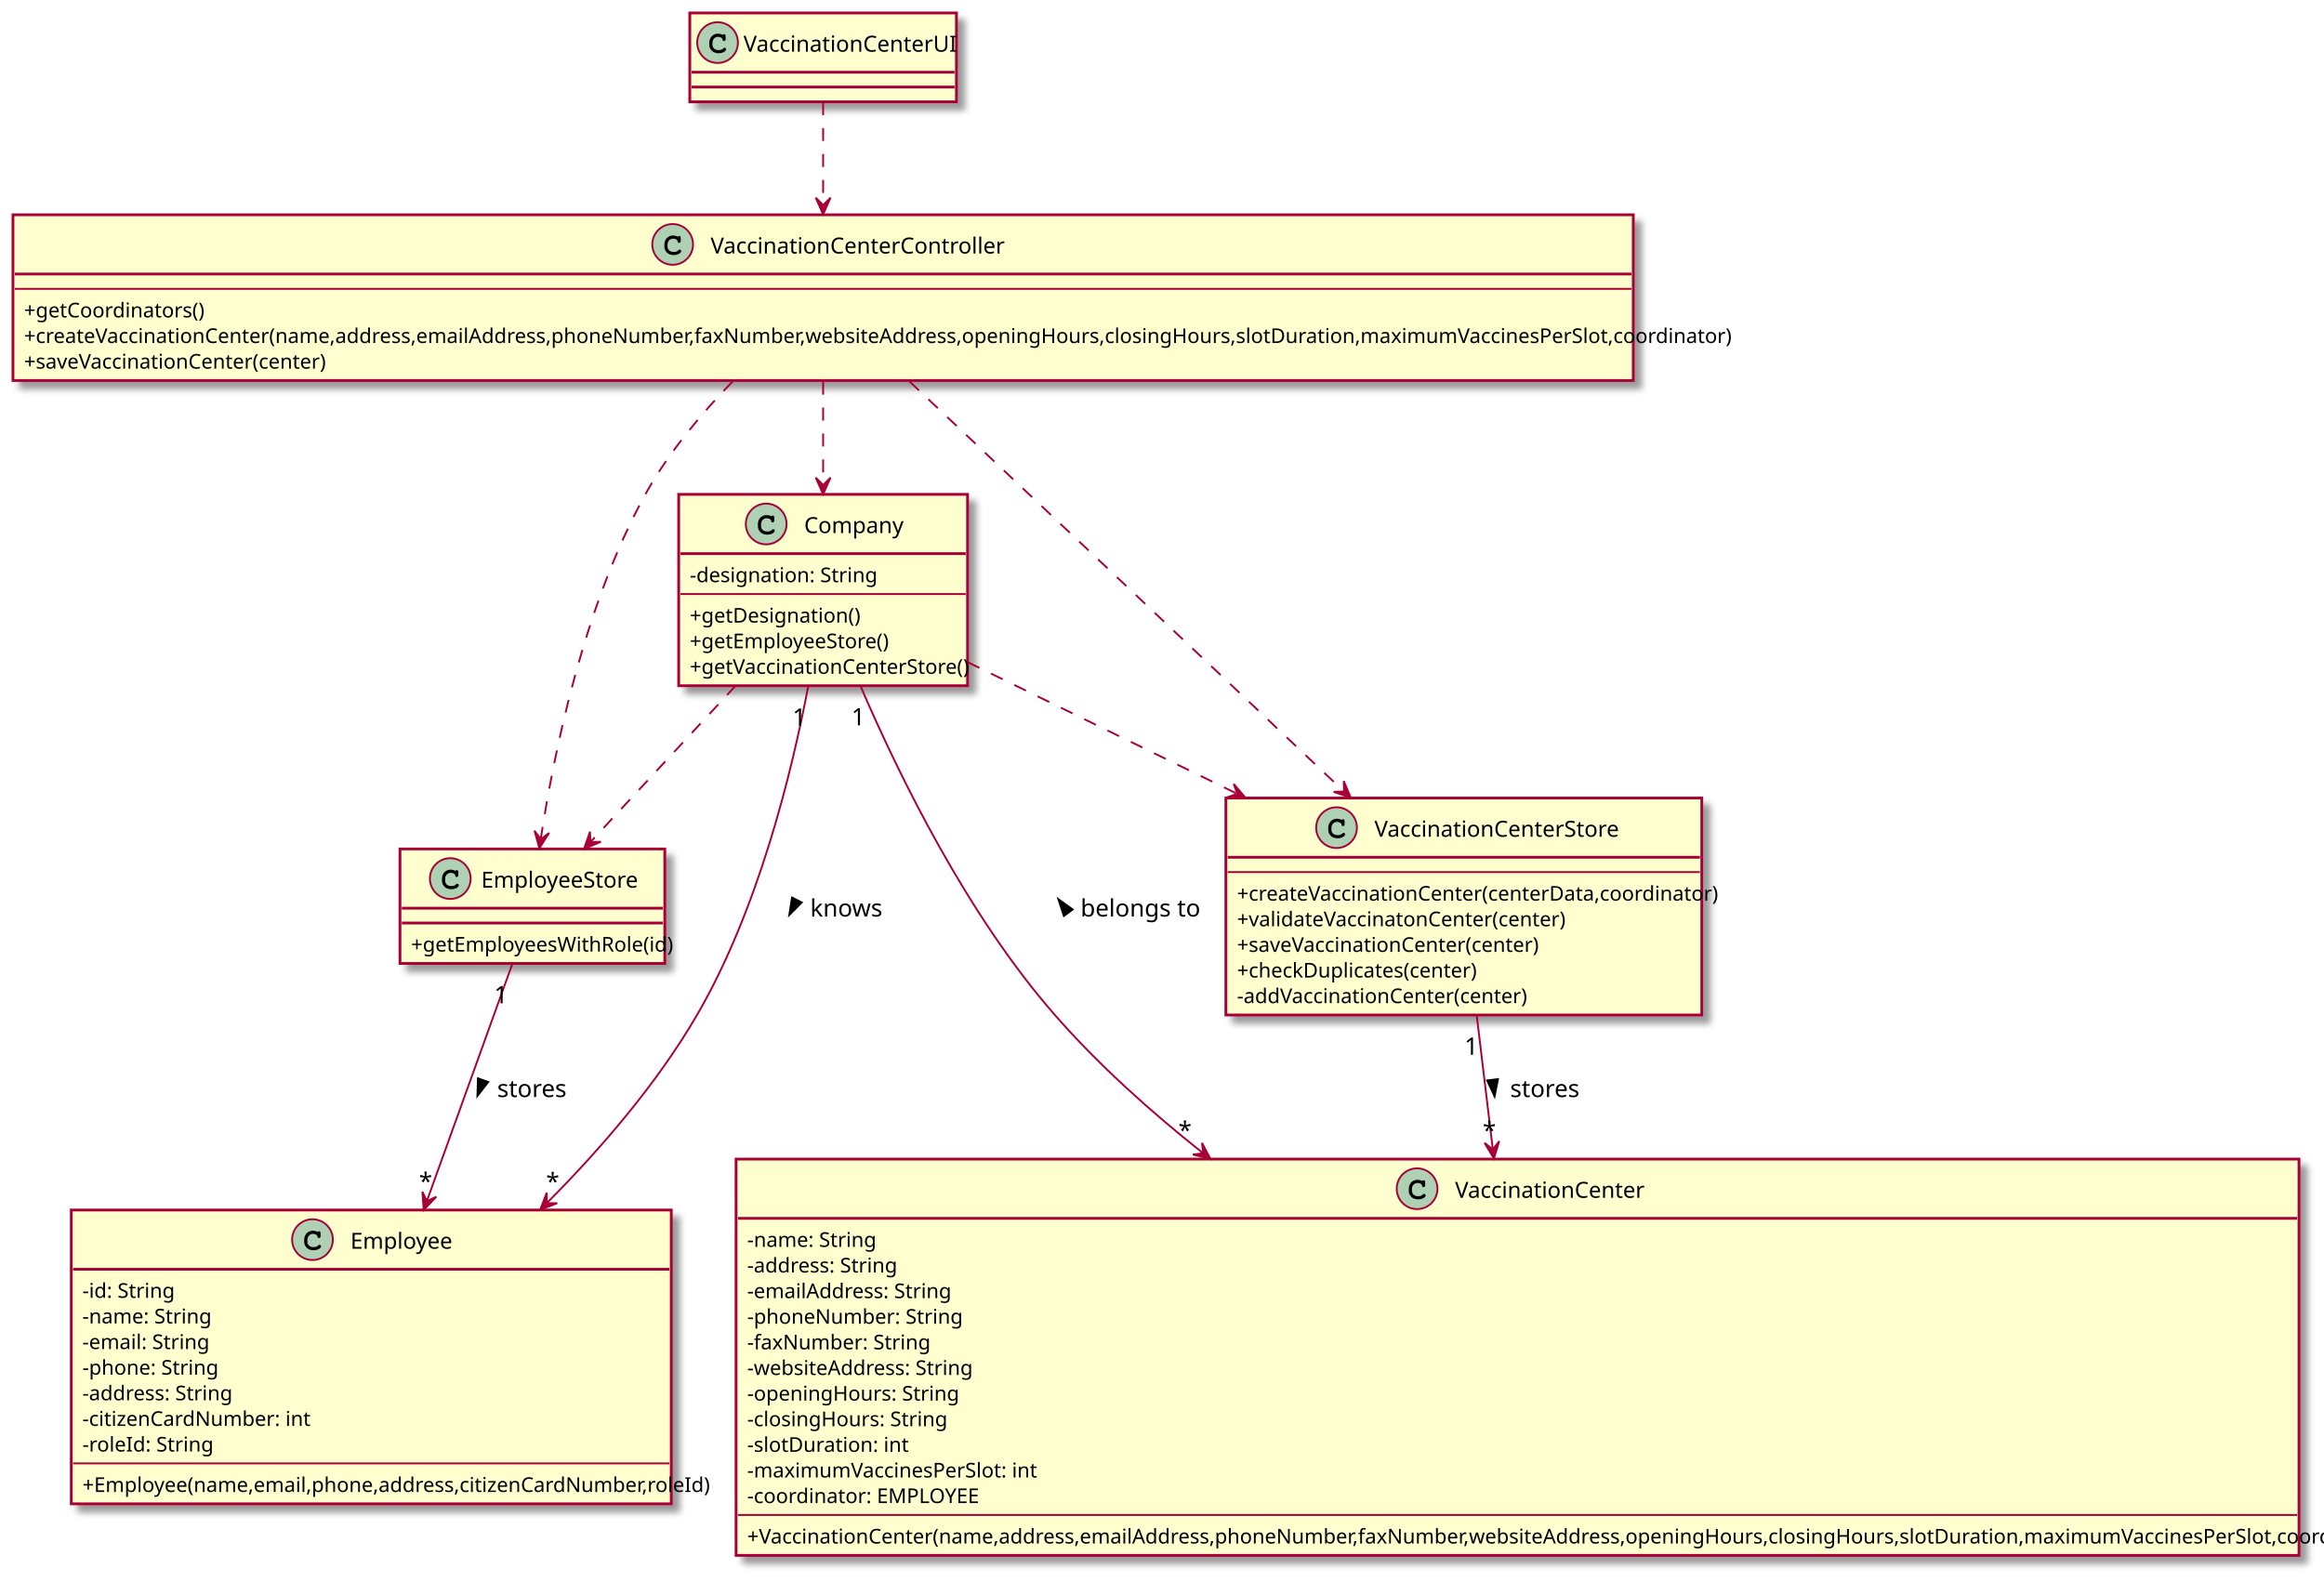
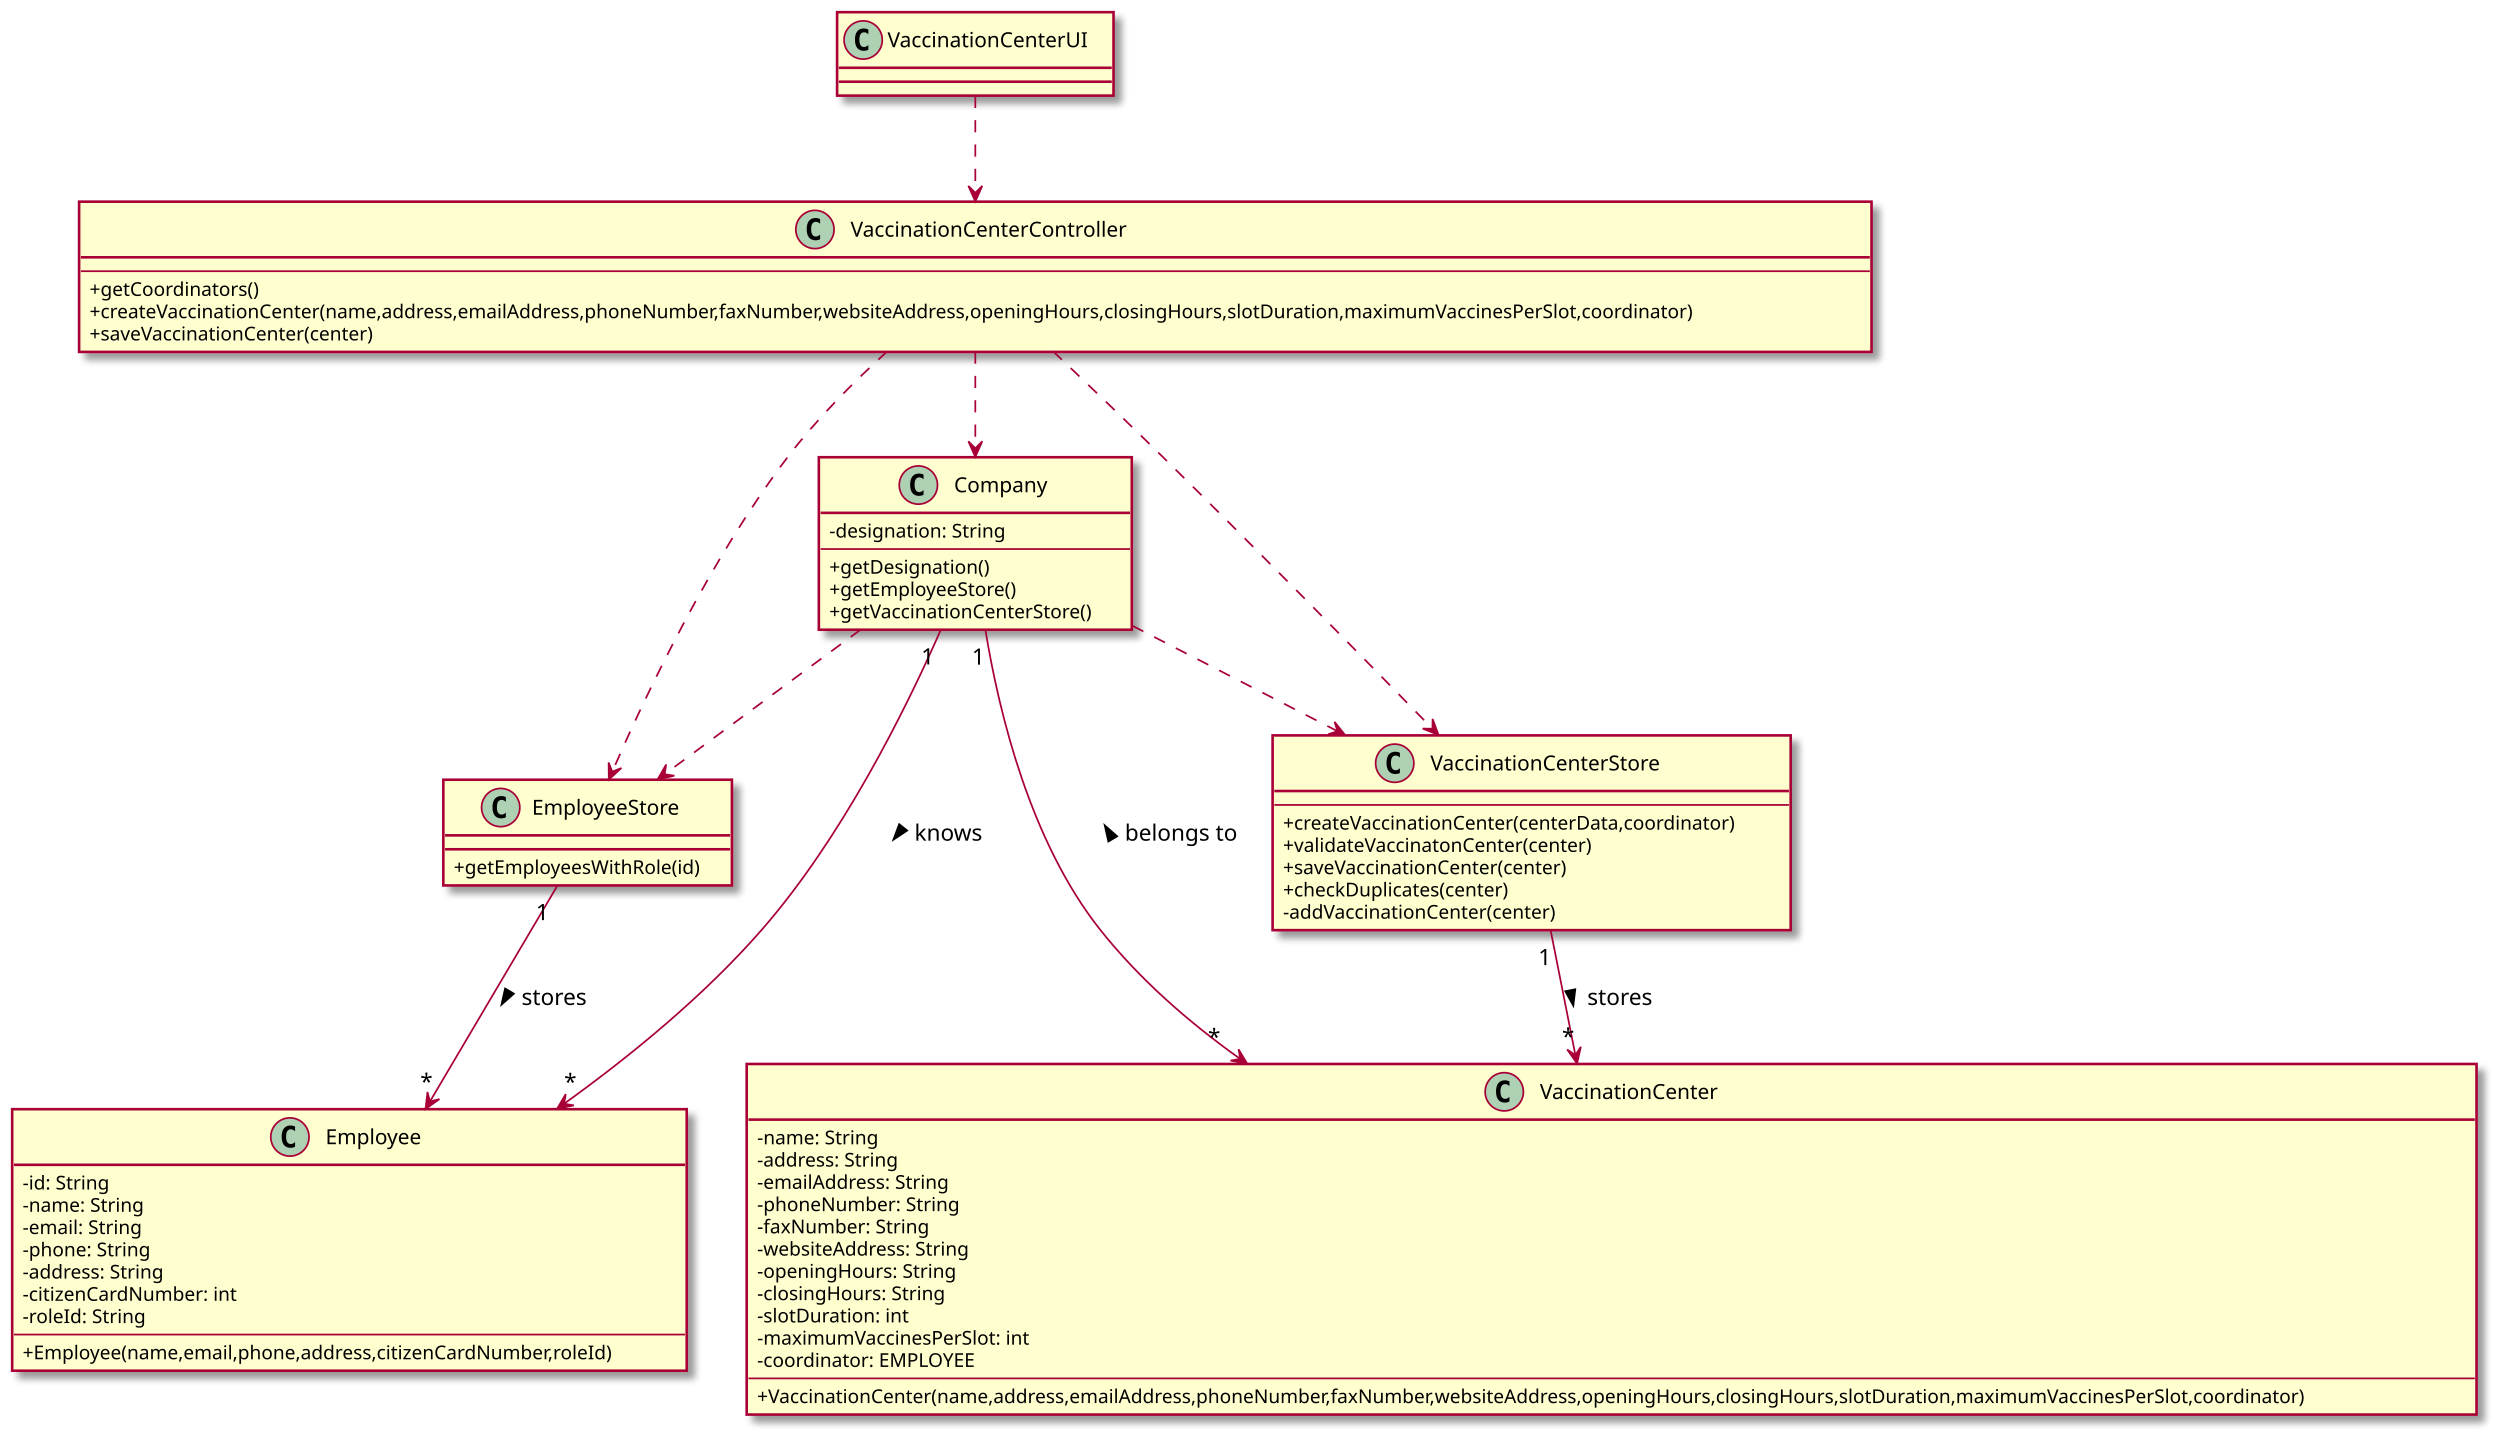
- <svg xmlns="http://www.w3.org/2000/svg" contentScriptType="application/ecmascript" contentStyleType="text/css" height="854px" preserveAspectRatio="none" style="width:1255px;height:854px;background:#FFFFFF;" version="1.1" viewBox="0 0 1255 854" width="1255px" zoomAndPan="magnify">
+ <svg xmlns="http://www.w3.org/2000/svg" contentScriptType="application/ecmascript" contentStyleType="text/css" height="827px" preserveAspectRatio="none" style="width:1438px;height:827px;background:#FFFFFF;" version="1.1" viewBox="0 0 1438 827" width="1438px" zoomAndPan="magnify">
  <defs>
    <filter height="300%" id="f158elnpi4rngv" width="300%" x="-1" y="-1">
      <feGaussianBlur result="blurOut" stdDeviation="2.0" />
      <feColorMatrix in="blurOut" result="blurOut2" type="matrix" values="0 0 0 0 0 0 0 0 0 0 0 0 0 0 0 0 0 0 .4 0" />
      <feOffset dx="4.0" dy="4.0" in="blurOut2" result="blurOut3" />
      <feBlend in="SourceGraphic" in2="blurOut3" mode="normal" />
    </filter>
  </defs>
  <g>
-     <rect codeLine="3" fill="#FEFECE" filter="url(#f158elnpi4rngv)" height="214.031" id="VaccinationCenter" style="stroke:#A80036;stroke-width:1.5;" width="844" x="397.5" y="626" />
-     <ellipse cx="765.25" cy="642" fill="#ADD1B2" rx="11" ry="11" style="stroke:#A80036;stroke-width:1.0;" />
-     <path d="M768.016,637.875 Q768.172,637.656 768.359,637.547 Q768.547,637.438 768.766,637.438 Q769.141,637.438 769.375,637.703 Q769.609,637.953 769.609,638.562 L769.609,640.016 Q769.609,640.625 769.375,640.891 Q769.141,641.156 768.766,641.156 Q768.422,641.156 768.219,640.953 Q768.016,640.766 767.906,640.25 Q767.859,639.891 767.672,639.703 Q767.344,639.328 766.734,639.109 Q766.125,638.891 765.5,638.891 Q764.734,638.891 764.094,639.219 Q763.469,639.547 762.969,640.297 Q762.484,641.047 762.484,642.078 L762.484,643.172 Q762.484,644.406 763.375,645.234 Q764.266,646.047 765.859,646.047 Q766.797,646.047 767.453,645.797 Q767.844,645.641 768.266,645.203 Q768.531,644.938 768.672,644.859 Q768.828,644.781 769.031,644.781 Q769.359,644.781 769.609,645.047 Q769.875,645.297 769.875,645.641 Q769.875,645.984 769.531,646.391 Q769.031,646.969 768.234,647.297 Q767.156,647.75 765.859,647.75 Q764.344,647.75 763.141,647.125 Q762.156,646.625 761.469,645.562 Q760.781,644.484 760.781,643.203 L760.781,642.047 Q760.781,640.719 761.391,639.578 Q762.016,638.422 763.109,637.812 Q764.203,637.188 765.438,637.188 Q766.172,637.188 766.812,637.359 Q767.469,637.516 768.016,637.875 Z " fill="#000000" />
-     <text fill="#000000" font-family="sans-serif" font-size="12" lengthAdjust="spacing" textLength="100" x="785.75" y="646.91">VaccinationCenter</text>
-     <line style="stroke:#A80036;stroke-width:1.5;" x1="398.5" x2="1240.5" y1="658" y2="658" />
-     <text fill="#000000" font-family="sans-serif" font-size="11" lengthAdjust="spacing" textLength="64" x="403.5" y="673.419">-name: String</text>
-     <text fill="#000000" font-family="sans-serif" font-size="11" lengthAdjust="spacing" textLength="78" x="403.5" y="687.255">-address: String</text>
-     <text fill="#000000" font-family="sans-serif" font-size="11" lengthAdjust="spacing" textLength="104" x="403.5" y="701.091">-emailAddress: String</text>
-     <text fill="#000000" font-family="sans-serif" font-size="11" lengthAdjust="spacing" textLength="105" x="403.5" y="714.927">-phoneNumber: String</text>
-     <text fill="#000000" font-family="sans-serif" font-size="11" lengthAdjust="spacing" textLength="91" x="403.5" y="728.763">-faxNumber: String</text>
-     <text fill="#000000" font-family="sans-serif" font-size="11" lengthAdjust="spacing" textLength="119" x="403.5" y="742.599">-websiteAddress: String</text>
-     <text fill="#000000" font-family="sans-serif" font-size="11" lengthAdjust="spacing" textLength="105" x="403.5" y="756.435">-openingHours: String</text>
-     <text fill="#000000" font-family="sans-serif" font-size="11" lengthAdjust="spacing" textLength="101" x="403.5" y="770.27">-closingHours: String</text>
-     <text fill="#000000" font-family="sans-serif" font-size="11" lengthAdjust="spacing" textLength="78" x="403.5" y="784.106">-slotDuration: int</text>
-     <text fill="#000000" font-family="sans-serif" font-size="11" lengthAdjust="spacing" textLength="145" x="403.5" y="797.942">-maximumVaccinesPerSlot: int</text>
-     <text fill="#000000" font-family="sans-serif" font-size="11" lengthAdjust="spacing" textLength="119" x="403.5" y="811.778">-coordinator: EMPLOYEE</text>
-     <line style="stroke:#A80036;stroke-width:1.0;" x1="398.5" x2="1240.5" y1="818.195" y2="818.195" />
-     <text fill="#000000" font-family="sans-serif" font-size="11" lengthAdjust="spacing" textLength="832" x="403.5" y="833.614">+VaccinationCenter(name,address,emailAddress,phoneNumber,faxNumber,websiteAddress,openingHours,closingHours,slotDuration,maximumVaccinesPerSlot,coordinator)</text>
-     <rect codeLine="20" fill="#FEFECE" filter="url(#f158elnpi4rngv)" height="103.344" id="Company" style="stroke:#A80036;stroke-width:1.5;" width="156" x="366.5" y="267" />
-     <ellipse cx="413.75" cy="283" fill="#ADD1B2" rx="11" ry="11" style="stroke:#A80036;stroke-width:1.0;" />
-     <path d="M416.516,278.875 Q416.672,278.656 416.859,278.547 Q417.047,278.438 417.266,278.438 Q417.641,278.438 417.875,278.703 Q418.109,278.953 418.109,279.562 L418.109,281.016 Q418.109,281.625 417.875,281.891 Q417.641,282.156 417.266,282.156 Q416.922,282.156 416.719,281.953 Q416.516,281.766 416.406,281.25 Q416.359,280.891 416.172,280.703 Q415.844,280.328 415.234,280.109 Q414.625,279.891 414,279.891 Q413.234,279.891 412.594,280.219 Q411.969,280.547 411.469,281.297 Q410.984,282.047 410.984,283.078 L410.984,284.172 Q410.984,285.406 411.875,286.234 Q412.766,287.047 414.359,287.047 Q415.297,287.047 415.953,286.797 Q416.344,286.641 416.766,286.203 Q417.031,285.938 417.172,285.859 Q417.328,285.781 417.531,285.781 Q417.859,285.781 418.109,286.047 Q418.375,286.297 418.375,286.641 Q418.375,286.984 418.031,287.391 Q417.531,287.969 416.734,288.297 Q415.656,288.75 414.359,288.75 Q412.844,288.75 411.641,288.125 Q410.656,287.625 409.969,286.562 Q409.281,285.484 409.281,284.203 L409.281,283.047 Q409.281,281.719 409.891,280.578 Q410.516,279.422 411.609,278.812 Q412.703,278.188 413.938,278.188 Q414.672,278.188 415.312,278.359 Q415.969,278.516 416.516,278.875 Z " fill="#000000" />
-     <text fill="#000000" font-family="sans-serif" font-size="12" lengthAdjust="spacing" textLength="53" x="434.25" y="287.91">Company</text>
-     <line style="stroke:#A80036;stroke-width:1.5;" x1="367.5" x2="521.5" y1="299" y2="299" />
-     <text fill="#000000" font-family="sans-serif" font-size="11" lengthAdjust="spacing" textLength="93" x="372.5" y="314.419">-designation: String</text>
-     <line style="stroke:#A80036;stroke-width:1.0;" x1="367.5" x2="521.5" y1="320.836" y2="320.836" />
-     <text fill="#000000" font-family="sans-serif" font-size="11" lengthAdjust="spacing" textLength="85" x="372.5" y="336.255">+getDesignation()</text>
-     <text fill="#000000" font-family="sans-serif" font-size="11" lengthAdjust="spacing" textLength="101" x="372.5" y="350.091">+getEmployeeStore()</text>
-     <text fill="#000000" font-family="sans-serif" font-size="11" lengthAdjust="spacing" textLength="144" x="372.5" y="363.927">+getVaccinationCenterStore()</text>
-     <rect codeLine="28" fill="#FEFECE" filter="url(#f158elnpi4rngv)" height="117.18" id="VaccinationCenterStore" style="stroke:#A80036;stroke-width:1.5;" width="257" x="662" y="431" />
-     <ellipse cx="721.75" cy="447" fill="#ADD1B2" rx="11" ry="11" style="stroke:#A80036;stroke-width:1.0;" />
-     <path d="M724.516,442.875 Q724.672,442.656 724.859,442.547 Q725.047,442.438 725.266,442.438 Q725.641,442.438 725.875,442.703 Q726.109,442.953 726.109,443.562 L726.109,445.016 Q726.109,445.625 725.875,445.891 Q725.641,446.156 725.266,446.156 Q724.922,446.156 724.719,445.953 Q724.516,445.766 724.406,445.25 Q724.359,444.891 724.172,444.703 Q723.844,444.328 723.234,444.109 Q722.625,443.891 722,443.891 Q721.234,443.891 720.594,444.219 Q719.969,444.547 719.469,445.297 Q718.984,446.047 718.984,447.078 L718.984,448.172 Q718.984,449.406 719.875,450.234 Q720.766,451.047 722.359,451.047 Q723.297,451.047 723.953,450.797 Q724.344,450.641 724.766,450.203 Q725.031,449.938 725.172,449.859 Q725.328,449.781 725.531,449.781 Q725.859,449.781 726.109,450.047 Q726.375,450.297 726.375,450.641 Q726.375,450.984 726.031,451.391 Q725.531,451.969 724.734,452.297 Q723.656,452.75 722.359,452.75 Q720.844,452.75 719.641,452.125 Q718.656,451.625 717.969,450.562 Q717.281,449.484 717.281,448.203 L717.281,447.047 Q717.281,445.719 717.891,444.578 Q718.516,443.422 719.609,442.812 Q720.703,442.188 721.938,442.188 Q722.672,442.188 723.312,442.359 Q723.969,442.516 724.516,442.875 Z " fill="#000000" />
-     <text fill="#000000" font-family="sans-serif" font-size="12" lengthAdjust="spacing" textLength="129" x="742.25" y="451.91">VaccinationCenterStore</text>
-     <line style="stroke:#A80036;stroke-width:1.5;" x1="663" x2="918" y1="463" y2="463" />
-     <line style="stroke:#A80036;stroke-width:1.0;" x1="663" x2="918" y1="471" y2="471" />
-     <text fill="#000000" font-family="sans-serif" font-size="11" lengthAdjust="spacing" textLength="245" x="668" y="486.419">+createVaccinationCenter(centerData,coordinator)</text>
-     <text fill="#000000" font-family="sans-serif" font-size="11" lengthAdjust="spacing" textLength="169" x="668" y="500.255">+validateVaccinatonCenter(center)</text>
-     <text fill="#000000" font-family="sans-serif" font-size="11" lengthAdjust="spacing" textLength="158" x="668" y="514.091">+saveVaccinationCenter(center)</text>
-     <text fill="#000000" font-family="sans-serif" font-size="11" lengthAdjust="spacing" textLength="124" x="668" y="527.927">+checkDuplicates(center)</text>
-     <text fill="#000000" font-family="sans-serif" font-size="11" lengthAdjust="spacing" textLength="150" x="668" y="541.763">-addVaccinationCenter(center)</text>
-     <rect codeLine="37" fill="#FEFECE" filter="url(#f158elnpi4rngv)" height="158.688" id="Employee" style="stroke:#A80036;stroke-width:1.5;" width="324" x="38.5" y="653.5" />
-     <ellipse cx="168.75" cy="669.5" fill="#ADD1B2" rx="11" ry="11" style="stroke:#A80036;stroke-width:1.0;" />
-     <path d="M171.516,665.375 Q171.672,665.156 171.859,665.047 Q172.047,664.938 172.266,664.938 Q172.641,664.938 172.875,665.203 Q173.109,665.453 173.109,666.062 L173.109,667.516 Q173.109,668.125 172.875,668.391 Q172.641,668.656 172.266,668.656 Q171.922,668.656 171.719,668.453 Q171.516,668.266 171.406,667.75 Q171.359,667.391 171.172,667.203 Q170.844,666.828 170.234,666.609 Q169.625,666.391 169,666.391 Q168.234,666.391 167.594,666.719 Q166.969,667.047 166.469,667.797 Q165.984,668.547 165.984,669.578 L165.984,670.672 Q165.984,671.906 166.875,672.734 Q167.766,673.547 169.359,673.547 Q170.297,673.547 170.953,673.297 Q171.344,673.141 171.766,672.703 Q172.031,672.438 172.172,672.359 Q172.328,672.281 172.531,672.281 Q172.859,672.281 173.109,672.547 Q173.375,672.797 173.375,673.141 Q173.375,673.484 173.031,673.891 Q172.531,674.469 171.734,674.797 Q170.656,675.25 169.359,675.25 Q167.844,675.25 166.641,674.625 Q165.656,674.125 164.969,673.062 Q164.281,671.984 164.281,670.703 L164.281,669.547 Q164.281,668.219 164.891,667.078 Q165.516,665.922 166.609,665.312 Q167.703,664.688 168.938,664.688 Q169.672,664.688 170.312,664.859 Q170.969,665.016 171.516,665.375 Z " fill="#000000" />
-     <text fill="#000000" font-family="sans-serif" font-size="12" lengthAdjust="spacing" textLength="55" x="189.25" y="674.41">Employee</text>
-     <line style="stroke:#A80036;stroke-width:1.5;" x1="39.5" x2="361.5" y1="685.5" y2="685.5" />
-     <text fill="#000000" font-family="sans-serif" font-size="11" lengthAdjust="spacing" textLength="46" x="44.5" y="700.919">-id: String</text>
-     <text fill="#000000" font-family="sans-serif" font-size="11" lengthAdjust="spacing" textLength="64" x="44.5" y="714.755">-name: String</text>
-     <text fill="#000000" font-family="sans-serif" font-size="11" lengthAdjust="spacing" textLength="62" x="44.5" y="728.591">-email: String</text>
-     <text fill="#000000" font-family="sans-serif" font-size="11" lengthAdjust="spacing" textLength="68" x="44.5" y="742.427">-phone: String</text>
-     <text fill="#000000" font-family="sans-serif" font-size="11" lengthAdjust="spacing" textLength="78" x="44.5" y="756.263">-address: String</text>
-     <text fill="#000000" font-family="sans-serif" font-size="11" lengthAdjust="spacing" textLength="112" x="44.5" y="770.099">-citizenCardNumber: int</text>
-     <text fill="#000000" font-family="sans-serif" font-size="11" lengthAdjust="spacing" textLength="64" x="44.5" y="783.935">-roleId: String</text>
-     <line style="stroke:#A80036;stroke-width:1.0;" x1="39.5" x2="361.5" y1="790.352" y2="790.352" />
-     <text fill="#000000" font-family="sans-serif" font-size="11" lengthAdjust="spacing" textLength="312" x="44.5" y="805.77">+Employee(name,email,phone,address,citizenCardNumber,roleId)</text>
-     <rect codeLine="49" fill="#FEFECE" filter="url(#f158elnpi4rngv)" height="61.836" id="EmployeeStore" style="stroke:#A80036;stroke-width:1.5;" width="143" x="216" y="458.5" />
-     <ellipse cx="243.15" cy="474.5" fill="#ADD1B2" rx="11" ry="11" style="stroke:#A80036;stroke-width:1.0;" />
-     <path d="M245.916,470.375 Q246.072,470.156 246.259,470.047 Q246.447,469.938 246.666,469.938 Q247.041,469.938 247.275,470.203 Q247.509,470.453 247.509,471.062 L247.509,472.516 Q247.509,473.125 247.275,473.391 Q247.041,473.656 246.666,473.656 Q246.322,473.656 246.119,473.453 Q245.916,473.266 245.806,472.75 Q245.759,472.391 245.572,472.203 Q245.244,471.828 244.634,471.609 Q244.025,471.391 243.4,471.391 Q242.634,471.391 241.994,471.719 Q241.369,472.047 240.869,472.797 Q240.384,473.547 240.384,474.578 L240.384,475.672 Q240.384,476.906 241.275,477.734 Q242.166,478.547 243.759,478.547 Q244.697,478.547 245.353,478.297 Q245.744,478.141 246.166,477.703 Q246.431,477.438 246.572,477.359 Q246.728,477.281 246.931,477.281 Q247.259,477.281 247.509,477.547 Q247.775,477.797 247.775,478.141 Q247.775,478.484 247.431,478.891 Q246.931,479.469 246.134,479.797 Q245.056,480.25 243.759,480.25 Q242.244,480.25 241.041,479.625 Q240.056,479.125 239.369,478.062 Q238.681,476.984 238.681,475.703 L238.681,474.547 Q238.681,473.219 239.291,472.078 Q239.916,470.922 241.009,470.312 Q242.103,469.688 243.338,469.688 Q244.072,469.688 244.713,469.859 Q245.369,470.016 245.916,470.375 Z " fill="#000000" />
-     <text fill="#000000" font-family="sans-serif" font-size="12" lengthAdjust="spacing" textLength="84" x="259.85" y="479.41">EmployeeStore</text>
-     <line style="stroke:#A80036;stroke-width:1.5;" x1="217" x2="358" y1="490.5" y2="490.5" />
-     <line style="stroke:#A80036;stroke-width:1.5;" x1="217" x2="358" y1="498.5" y2="498.5" />
-     <text fill="#000000" font-family="sans-serif" font-size="11" lengthAdjust="spacing" textLength="131" x="222" y="513.919">+getEmployeesWithRole(id)</text>
-     <rect codeLine="53" fill="#FEFECE" filter="url(#f158elnpi4rngv)" height="89.508" id="VaccinationCenterController" style="stroke:#A80036;stroke-width:1.5;" width="875" x="7" y="116" />
-     <ellipse cx="363.25" cy="132" fill="#ADD1B2" rx="11" ry="11" style="stroke:#A80036;stroke-width:1.0;" />
-     <path d="M366.016,127.875 Q366.172,127.656 366.359,127.547 Q366.547,127.438 366.766,127.438 Q367.141,127.438 367.375,127.703 Q367.609,127.953 367.609,128.562 L367.609,130.016 Q367.609,130.625 367.375,130.891 Q367.141,131.156 366.766,131.156 Q366.422,131.156 366.219,130.953 Q366.016,130.766 365.906,130.25 Q365.859,129.891 365.672,129.703 Q365.344,129.328 364.734,129.109 Q364.125,128.891 363.5,128.891 Q362.734,128.891 362.094,129.219 Q361.469,129.547 360.969,130.297 Q360.484,131.047 360.484,132.078 L360.484,133.172 Q360.484,134.406 361.375,135.234 Q362.266,136.047 363.859,136.047 Q364.797,136.047 365.453,135.797 Q365.844,135.641 366.266,135.203 Q366.531,134.938 366.672,134.859 Q366.828,134.781 367.031,134.781 Q367.359,134.781 367.609,135.047 Q367.875,135.297 367.875,135.641 Q367.875,135.984 367.531,136.391 Q367.031,136.969 366.234,137.297 Q365.156,137.75 363.859,137.75 Q362.344,137.75 361.141,137.125 Q360.156,136.625 359.469,135.562 Q358.781,134.484 358.781,133.203 L358.781,132.047 Q358.781,130.719 359.391,129.578 Q360.016,128.422 361.109,127.812 Q362.203,127.188 363.438,127.188 Q364.172,127.188 364.812,127.359 Q365.469,127.516 366.016,127.875 Z " fill="#000000" />
-     <text fill="#000000" font-family="sans-serif" font-size="12" lengthAdjust="spacing" textLength="154" x="383.75" y="136.91">VaccinationCenterController</text>
-     <line style="stroke:#A80036;stroke-width:1.5;" x1="8" x2="881" y1="148" y2="148" />
-     <line style="stroke:#A80036;stroke-width:1.0;" x1="8" x2="881" y1="156" y2="156" />
-     <text fill="#000000" font-family="sans-serif" font-size="11" lengthAdjust="spacing" textLength="91" x="13" y="171.419">+getCoordinators()</text>
-     <text fill="#000000" font-family="sans-serif" font-size="11" lengthAdjust="spacing" textLength="863" x="13" y="185.255">+createVaccinationCenter(name,address,emailAddress,phoneNumber,faxNumber,websiteAddress,openingHours,closingHours,slotDuration,maximumVaccinesPerSlot,coordinator)</text>
-     <text fill="#000000" font-family="sans-serif" font-size="11" lengthAdjust="spacing" textLength="158" x="13" y="199.091">+saveVaccinationCenter(center)</text>
-     <rect codeLine="60" fill="#FEFECE" filter="url(#f158elnpi4rngv)" height="48" id="VaccinationCenterUI" style="stroke:#A80036;stroke-width:1.5;" width="144" x="372.5" y="7" />
-     <ellipse cx="387.5" cy="23" fill="#ADD1B2" rx="11" ry="11" style="stroke:#A80036;stroke-width:1.0;" />
-     <path d="M390.266,18.875 Q390.422,18.656 390.609,18.547 Q390.797,18.438 391.016,18.438 Q391.391,18.438 391.625,18.703 Q391.859,18.953 391.859,19.562 L391.859,21.016 Q391.859,21.625 391.625,21.891 Q391.391,22.156 391.016,22.156 Q390.672,22.156 390.469,21.953 Q390.266,21.766 390.156,21.25 Q390.109,20.891 389.922,20.703 Q389.594,20.328 388.984,20.109 Q388.375,19.891 387.75,19.891 Q386.984,19.891 386.344,20.219 Q385.719,20.547 385.219,21.297 Q384.734,22.047 384.734,23.078 L384.734,24.172 Q384.734,25.406 385.625,26.234 Q386.516,27.047 388.109,27.047 Q389.047,27.047 389.703,26.797 Q390.094,26.641 390.516,26.203 Q390.781,25.938 390.922,25.859 Q391.078,25.781 391.281,25.781 Q391.609,25.781 391.859,26.047 Q392.125,26.297 392.125,26.641 Q392.125,26.984 391.781,27.391 Q391.281,27.969 390.484,28.297 Q389.406,28.75 388.109,28.75 Q386.594,28.75 385.391,28.125 Q384.406,27.625 383.719,26.562 Q383.031,25.484 383.031,24.203 L383.031,23.047 Q383.031,21.719 383.641,20.578 Q384.266,19.422 385.359,18.812 Q386.453,18.188 387.688,18.188 Q388.422,18.188 389.062,18.359 Q389.719,18.516 390.266,18.875 Z " fill="#000000" />
-     <text fill="#000000" font-family="sans-serif" font-size="12" lengthAdjust="spacing" textLength="112" x="401.5" y="27.91">VaccinationCenterUI</text>
-     <line style="stroke:#A80036;stroke-width:1.5;" x1="373.5" x2="515.5" y1="39" y2="39" />
-     <line style="stroke:#A80036;stroke-width:1.5;" x1="373.5" x2="515.5" y1="47" y2="47" />
-     <path codeLine="62" d="M444.5,55.18 C444.5,70.59 444.5,91.42 444.5,110.45 " fill="none" id="VaccinationCenterUI-to-VaccinationCenterController" style="stroke:#A80036;stroke-width:1.0;stroke-dasharray:7.0,7.0;" />
-     <polygon fill="#A80036" points="444.5,115.76,448.5,106.76,444.5,110.76,440.5,106.76,444.5,115.76" style="stroke:#A80036;stroke-width:1.0;" />
-     <path codeLine="63" d="M444.5,206.14 C444.5,223.46 444.5,243.53 444.5,261.83 " fill="none" id="VaccinationCenterController-to-Company" style="stroke:#A80036;stroke-width:1.0;stroke-dasharray:7.0,7.0;" />
-     <polygon fill="#A80036" points="444.5,266.94,448.5,257.94,444.5,261.94,440.5,257.94,444.5,266.94" style="stroke:#A80036;stroke-width:1.0;" />
-     <path codeLine="64" d="M464.56,370.21 C485.65,419.31 522.33,494.04 569.5,548 C592.91,574.78 620.87,599.98 649.48,622.64 " fill="none" id="Company-to-VaccinationCenter" style="stroke:#A80036;stroke-width:1.0;" />
-     <polygon fill="#A80036" points="653.7,625.96,649.093,617.255,649.768,622.871,644.152,623.546,653.7,625.96" style="stroke:#A80036;stroke-width:1.0;" />
-     <polygon fill="#000000" points="571.545,485.642,574.52,494.676,579.261,491.202,571.545,485.642" style="stroke:#000000;stroke-width:1.0;" />
-     <text fill="#000000" font-family="sans-serif" font-size="13" lengthAdjust="spacing" textLength="60" x="583.5" y="494.995">belongs to</text>
-     <text fill="#000000" font-family="sans-serif" font-size="13" lengthAdjust="spacing" textLength="7" x="459.785" y="391.729">1</text>
-     <text fill="#000000" font-family="sans-serif" font-size="13" lengthAdjust="spacing" textLength="5" x="636.341" y="615.019">*</text>
-     <path codeLine="65" d="M522.58,357.64 C565.45,378.57 619.57,405.01 667.93,428.63 " fill="none" id="Company-to-VaccinationCenterStore" style="stroke:#A80036;stroke-width:1.0;stroke-dasharray:7.0,7.0;" />
-     <polygon fill="#A80036" points="672.6,430.91,666.252,423.38,668.102,428.726,662.757,430.576,672.6,430.91" style="stroke:#A80036;stroke-width:1.0;" />
-     <path codeLine="66" d="M397.39,370.21 C372.02,397.52 341.4,430.48 318.93,454.67 " fill="none" id="Company-to-EmployeeStore" style="stroke:#A80036;stroke-width:1.0;stroke-dasharray:7.0,7.0;" />
-     <polygon fill="#A80036" points="315.4,458.47,324.466,454.621,318.812,454.815,318.618,449.162,315.4,458.47" style="stroke:#A80036;stroke-width:1.0;" />
-     <path codeLine="67" d="M276.66,520.6 C265.16,552.5 246.5,604.3 230.53,648.63 " fill="none" id="EmployeeStore-to-Employee" style="stroke:#A80036;stroke-width:1.0;" />
-     <polygon fill="#A80036" points="228.8,653.45,235.623,646.347,230.501,648.748,228.1,643.626,228.8,653.45" style="stroke:#A80036;stroke-width:1.0;" />
-     <polygon fill="#000000" points="257.805,591.88,263.636,584.366,258.106,582.374,257.805,591.88" style="stroke:#000000;stroke-width:1.0;" />
-     <text fill="#000000" font-family="sans-serif" font-size="13" lengthAdjust="spacing" textLength="36" x="268.5" y="592.495">stores</text>
-     <text fill="#000000" font-family="sans-serif" font-size="13" lengthAdjust="spacing" textLength="7" x="266.837" y="541.844">1</text>
-     <text fill="#000000" font-family="sans-serif" font-size="13" lengthAdjust="spacing" textLength="5" x="226.259" y="642.632">*</text>
-     <path codeLine="68" d="M436.5,370.38 C427.32,418.6 409.14,491.81 376.5,548 C355.06,584.92 324.75,620.16 295.31,649.75 " fill="none" id="Company-to-Employee" style="stroke:#A80036;stroke-width:1.0;" />
-     <polygon fill="#A80036" points="291.72,653.33,300.92,649.813,295.263,649.802,295.274,644.145,291.72,653.33" style="stroke:#A80036;stroke-width:1.0;" />
-     <polygon fill="#000000" points="426.245,494.138,432.947,487.391,427.702,484.74,426.245,494.138" style="stroke:#000000;stroke-width:1.0;" />
-     <text fill="#000000" font-family="sans-serif" font-size="13" lengthAdjust="spacing" textLength="37" x="437.5" y="494.995">knows</text>
-     <text fill="#000000" font-family="sans-serif" font-size="13" lengthAdjust="spacing" textLength="7" x="427.955" y="391.922">1</text>
-     <text fill="#000000" font-family="sans-serif" font-size="13" lengthAdjust="spacing" textLength="5" x="294.899" y="642.774">*</text>
-     <path codeLine="69" d="M491.16,206.03 C551.57,263.03 657.16,362.67 725.42,427.09 " fill="none" id="VaccinationCenterController-to-VaccinationCenterStore" style="stroke:#A80036;stroke-width:1.0;stroke-dasharray:7.0,7.0;" />
-     <polygon fill="#A80036" points="729.46,430.9,725.648,421.819,725.819,427.473,720.165,427.644,729.46,430.9" style="stroke:#A80036;stroke-width:1.0;" />
-     <path codeLine="70" d="M395.55,206.08 C378.57,223.59 360.74,244.84 348.5,267 C315.07,327.51 298.95,407.62 292.02,453.05 " fill="none" id="VaccinationCenterController-to-EmployeeStore" style="stroke:#A80036;stroke-width:1.0;stroke-dasharray:7.0,7.0;" />
-     <polygon fill="#A80036" points="291.26,458.14,296.553,449.834,292.003,453.195,288.642,448.646,291.26,458.14" style="stroke:#A80036;stroke-width:1.0;" />
-     <path codeLine="71" d="M797.41,548.04 C800.03,569.88 803.12,595.57 806.14,620.7 " fill="none" id="VaccinationCenterStore-to-VaccinationCenter" style="stroke:#A80036;stroke-width:1.0;" />
-     <polygon fill="#A80036" points="806.74,625.72,809.633,616.306,806.141,620.756,801.69,617.264,806.74,625.72" style="stroke:#A80036;stroke-width:1.0;" />
-     <polygon fill="#000000" points="807.096,592.14,808.935,582.809,803.1,583.51,807.096,592.14" style="stroke:#000000;stroke-width:1.0;" />
-     <text fill="#000000" font-family="sans-serif" font-size="13" lengthAdjust="spacing" textLength="36" x="815.5" y="592.495">stores</text>
-     <text fill="#000000" font-family="sans-serif" font-size="13" lengthAdjust="spacing" textLength="7" x="790.826" y="569.655">1</text>
-     <text fill="#000000" font-family="sans-serif" font-size="13" lengthAdjust="spacing" textLength="5" x="800.667" y="615.121">*</text>
+     <rect codeLine="3" fill="#FEFECE" filter="url(#f158elnpi4rngv)" height="201.656" id="VaccinationCenter" style="stroke:#A80036;stroke-width:1.5;" width="995" x="429.5" y="612" />
+     <ellipse cx="865.25" cy="628" fill="#ADD1B2" rx="11" ry="11" style="stroke:#A80036;stroke-width:1.0;" />
+     <path d="M868.219,633.641 Q867.641,633.938 867,634.078 Q866.359,634.234 865.656,634.234 Q863.156,634.234 861.828,632.594 Q860.516,630.938 860.516,627.812 Q860.516,624.688 861.828,623.031 Q863.156,621.375 865.656,621.375 Q866.359,621.375 867,621.531 Q867.656,621.688 868.219,621.984 L868.219,624.703 Q867.594,624.125 867,623.859 Q866.406,623.578 865.781,623.578 Q864.438,623.578 863.75,624.656 Q863.062,625.719 863.062,627.812 Q863.062,629.906 863.75,630.984 Q864.438,632.047 865.781,632.047 Q866.406,632.047 867,631.781 Q867.594,631.5 868.219,630.922 L868.219,633.641 Z " fill="#000000" />
+     <text fill="#000000" font-family="sans-serif" font-size="12" lengthAdjust="spacing" textLength="115" x="885.75" y="632.154">VaccinationCenter</text>
+     <line style="stroke:#A80036;stroke-width:1.5;" x1="430.5" x2="1423.5" y1="644" y2="644" />
+     <text fill="#000000" font-family="sans-serif" font-size="11" lengthAdjust="spacing" textLength="78" x="435.5" y="658.21">-name: String</text>
+     <text fill="#000000" font-family="sans-serif" font-size="11" lengthAdjust="spacing" textLength="93" x="435.5" y="671.015">-address: String</text>
+     <text fill="#000000" font-family="sans-serif" font-size="11" lengthAdjust="spacing" textLength="124" x="435.5" y="683.82">-emailAddress: String</text>
+     <text fill="#000000" font-family="sans-serif" font-size="11" lengthAdjust="spacing" textLength="126" x="435.5" y="696.625">-phoneNumber: String</text>
+     <text fill="#000000" font-family="sans-serif" font-size="11" lengthAdjust="spacing" textLength="108" x="435.5" y="709.429">-faxNumber: String</text>
+     <text fill="#000000" font-family="sans-serif" font-size="11" lengthAdjust="spacing" textLength="137" x="435.5" y="722.234">-websiteAddress: String</text>
+     <text fill="#000000" font-family="sans-serif" font-size="11" lengthAdjust="spacing" textLength="125" x="435.5" y="735.039">-openingHours: String</text>
+     <text fill="#000000" font-family="sans-serif" font-size="11" lengthAdjust="spacing" textLength="120" x="435.5" y="747.843">-closingHours: String</text>
+     <text fill="#000000" font-family="sans-serif" font-size="11" lengthAdjust="spacing" textLength="95" x="435.5" y="760.648">-slotDuration: int</text>
+     <text fill="#000000" font-family="sans-serif" font-size="11" lengthAdjust="spacing" textLength="173" x="435.5" y="773.453">-maximumVaccinesPerSlot: int</text>
+     <text fill="#000000" font-family="sans-serif" font-size="11" lengthAdjust="spacing" textLength="136" x="435.5" y="786.257">-coordinator: EMPLOYEE</text>
+     <line style="stroke:#A80036;stroke-width:1.0;" x1="430.5" x2="1423.5" y1="792.852" y2="792.852" />
+     <text fill="#000000" font-family="sans-serif" font-size="11" lengthAdjust="spacing" textLength="983" x="435.5" y="807.062">+VaccinationCenter(name,address,emailAddress,phoneNumber,faxNumber,websiteAddress,openingHours,closingHours,slotDuration,maximumVaccinesPerSlot,coordinator)</text>
+     <rect codeLine="20" fill="#FEFECE" filter="url(#f158elnpi4rngv)" height="99.219" id="Company" style="stroke:#A80036;stroke-width:1.5;" width="180" x="471" y="263" />
+     <ellipse cx="528.25" cy="279" fill="#ADD1B2" rx="11" ry="11" style="stroke:#A80036;stroke-width:1.0;" />
+     <path d="M531.219,284.641 Q530.641,284.938 530,285.078 Q529.359,285.234 528.656,285.234 Q526.156,285.234 524.828,283.594 Q523.516,281.938 523.516,278.812 Q523.516,275.688 524.828,274.031 Q526.156,272.375 528.656,272.375 Q529.359,272.375 530,272.531 Q530.656,272.688 531.219,272.984 L531.219,275.703 Q530.594,275.125 530,274.859 Q529.406,274.578 528.781,274.578 Q527.438,274.578 526.75,275.656 Q526.062,276.719 526.062,278.812 Q526.062,280.906 526.75,281.984 Q527.438,283.047 528.781,283.047 Q529.406,283.047 530,282.781 Q530.594,282.5 531.219,281.922 L531.219,284.641 Z " fill="#000000" />
+     <text fill="#000000" font-family="sans-serif" font-size="12" lengthAdjust="spacing" textLength="57" x="548.75" y="283.154">Company</text>
+     <line style="stroke:#A80036;stroke-width:1.5;" x1="472" x2="650" y1="295" y2="295" />
+     <text fill="#000000" font-family="sans-serif" font-size="11" lengthAdjust="spacing" textLength="112" x="477" y="309.21">-designation: String</text>
+     <line style="stroke:#A80036;stroke-width:1.0;" x1="472" x2="650" y1="315.805" y2="315.805" />
+     <text fill="#000000" font-family="sans-serif" font-size="11" lengthAdjust="spacing" textLength="102" x="477" y="330.015">+getDesignation()</text>
+     <text fill="#000000" font-family="sans-serif" font-size="11" lengthAdjust="spacing" textLength="121" x="477" y="342.82">+getEmployeeStore()</text>
+     <text fill="#000000" font-family="sans-serif" font-size="11" lengthAdjust="spacing" textLength="168" x="477" y="355.625">+getVaccinationCenterStore()</text>
+     <rect codeLine="28" fill="#FEFECE" filter="url(#f158elnpi4rngv)" height="112.023" id="VaccinationCenterStore" style="stroke:#A80036;stroke-width:1.5;" width="298" x="732" y="423" />
+     <ellipse cx="802.25" cy="439" fill="#ADD1B2" rx="11" ry="11" style="stroke:#A80036;stroke-width:1.0;" />
+     <path d="M805.219,444.641 Q804.641,444.938 804,445.078 Q803.359,445.234 802.656,445.234 Q800.156,445.234 798.828,443.594 Q797.516,441.938 797.516,438.812 Q797.516,435.688 798.828,434.031 Q800.156,432.375 802.656,432.375 Q803.359,432.375 804,432.531 Q804.656,432.688 805.219,432.984 L805.219,435.703 Q804.594,435.125 804,434.859 Q803.406,434.578 802.781,434.578 Q801.438,434.578 800.75,435.656 Q800.062,436.719 800.062,438.812 Q800.062,440.906 800.75,441.984 Q801.438,443.047 802.781,443.047 Q803.406,443.047 804,442.781 Q804.594,442.5 805.219,441.922 L805.219,444.641 Z " fill="#000000" />
+     <text fill="#000000" font-family="sans-serif" font-size="12" lengthAdjust="spacing" textLength="149" x="822.75" y="443.154">VaccinationCenterStore</text>
+     <line style="stroke:#A80036;stroke-width:1.5;" x1="733" x2="1029" y1="455" y2="455" />
+     <line style="stroke:#A80036;stroke-width:1.0;" x1="733" x2="1029" y1="463" y2="463" />
+     <text fill="#000000" font-family="sans-serif" font-size="11" lengthAdjust="spacing" textLength="286" x="738" y="477.21">+createVaccinationCenter(centerData,coordinator)</text>
+     <text fill="#000000" font-family="sans-serif" font-size="11" lengthAdjust="spacing" textLength="196" x="738" y="490.015">+validateVaccinatonCenter(center)</text>
+     <text fill="#000000" font-family="sans-serif" font-size="11" lengthAdjust="spacing" textLength="182" x="738" y="502.82">+saveVaccinationCenter(center)</text>
+     <text fill="#000000" font-family="sans-serif" font-size="11" lengthAdjust="spacing" textLength="144" x="738" y="515.625">+checkDuplicates(center)</text>
+     <text fill="#000000" font-family="sans-serif" font-size="11" lengthAdjust="spacing" textLength="171" x="738" y="528.429">-addVaccinationCenter(center)</text>
+     <rect codeLine="37" fill="#FEFECE" filter="url(#f158elnpi4rngv)" height="150.438" id="Employee" style="stroke:#A80036;stroke-width:1.5;" width="388" x="7" y="638" />
+     <ellipse cx="166.75" cy="654" fill="#ADD1B2" rx="11" ry="11" style="stroke:#A80036;stroke-width:1.0;" />
+     <path d="M169.719,659.641 Q169.141,659.938 168.5,660.078 Q167.859,660.234 167.156,660.234 Q164.656,660.234 163.328,658.594 Q162.016,656.938 162.016,653.812 Q162.016,650.688 163.328,649.031 Q164.656,647.375 167.156,647.375 Q167.859,647.375 168.5,647.531 Q169.156,647.688 169.719,647.984 L169.719,650.703 Q169.094,650.125 168.5,649.859 Q167.906,649.578 167.281,649.578 Q165.938,649.578 165.25,650.656 Q164.562,651.719 164.562,653.812 Q164.562,655.906 165.25,656.984 Q165.938,658.047 167.281,658.047 Q167.906,658.047 168.5,657.781 Q169.094,657.5 169.719,656.922 L169.719,659.641 Z " fill="#000000" />
+     <text fill="#000000" font-family="sans-serif" font-size="12" lengthAdjust="spacing" textLength="60" x="187.25" y="658.154">Employee</text>
+     <line style="stroke:#A80036;stroke-width:1.5;" x1="8" x2="394" y1="670" y2="670" />
+     <text fill="#000000" font-family="sans-serif" font-size="11" lengthAdjust="spacing" textLength="56" x="13" y="684.21">-id: String</text>
+     <text fill="#000000" font-family="sans-serif" font-size="11" lengthAdjust="spacing" textLength="78" x="13" y="697.015">-name: String</text>
+     <text fill="#000000" font-family="sans-serif" font-size="11" lengthAdjust="spacing" textLength="77" x="13" y="709.82">-email: String</text>
+     <text fill="#000000" font-family="sans-serif" font-size="11" lengthAdjust="spacing" textLength="81" x="13" y="722.625">-phone: String</text>
+     <text fill="#000000" font-family="sans-serif" font-size="11" lengthAdjust="spacing" textLength="93" x="13" y="735.429">-address: String</text>
+     <text fill="#000000" font-family="sans-serif" font-size="11" lengthAdjust="spacing" textLength="133" x="13" y="748.234">-citizenCardNumber: int</text>
+     <text fill="#000000" font-family="sans-serif" font-size="11" lengthAdjust="spacing" textLength="78" x="13" y="761.039">-roleId: String</text>
+     <line style="stroke:#A80036;stroke-width:1.0;" x1="8" x2="394" y1="767.633" y2="767.633" />
+     <text fill="#000000" font-family="sans-serif" font-size="11" lengthAdjust="spacing" textLength="376" x="13" y="781.843">+Employee(name,email,phone,address,citizenCardNumber,roleId)</text>
+     <rect codeLine="49" fill="#FEFECE" filter="url(#f158elnpi4rngv)" height="60.805" id="EmployeeStore" style="stroke:#A80036;stroke-width:1.5;" width="166" x="255" y="448.5" />
+     <ellipse cx="288" cy="464.5" fill="#ADD1B2" rx="11" ry="11" style="stroke:#A80036;stroke-width:1.0;" />
+     <path d="M290.969,470.141 Q290.391,470.438 289.75,470.578 Q289.109,470.734 288.406,470.734 Q285.906,470.734 284.578,469.094 Q283.266,467.438 283.266,464.312 Q283.266,461.188 284.578,459.531 Q285.906,457.875 288.406,457.875 Q289.109,457.875 289.75,458.031 Q290.406,458.188 290.969,458.484 L290.969,461.203 Q290.344,460.625 289.75,460.359 Q289.156,460.078 288.531,460.078 Q287.188,460.078 286.5,461.156 Q285.812,462.219 285.812,464.312 Q285.812,466.406 286.5,467.484 Q287.188,468.547 288.531,468.547 Q289.156,468.547 289.75,468.281 Q290.344,468 290.969,467.422 L290.969,470.141 Z " fill="#000000" />
+     <text fill="#000000" font-family="sans-serif" font-size="12" lengthAdjust="spacing" textLength="94" x="306" y="468.654">EmployeeStore</text>
+     <line style="stroke:#A80036;stroke-width:1.5;" x1="256" x2="420" y1="480.5" y2="480.5" />
+     <line style="stroke:#A80036;stroke-width:1.5;" x1="256" x2="420" y1="488.5" y2="488.5" />
+     <text fill="#000000" font-family="sans-serif" font-size="11" lengthAdjust="spacing" textLength="154" x="261" y="502.71">+getEmployeesWithRole(id)</text>
+     <rect codeLine="53" fill="#FEFECE" filter="url(#f158elnpi4rngv)" height="86.414" id="VaccinationCenterController" style="stroke:#A80036;stroke-width:1.5;" width="1031" x="45.5" y="116" />
+     <ellipse cx="468.75" cy="132" fill="#ADD1B2" rx="11" ry="11" style="stroke:#A80036;stroke-width:1.0;" />
+     <path d="M471.719,137.641 Q471.141,137.938 470.5,138.078 Q469.859,138.234 469.156,138.234 Q466.656,138.234 465.328,136.594 Q464.016,134.938 464.016,131.812 Q464.016,128.688 465.328,127.031 Q466.656,125.375 469.156,125.375 Q469.859,125.375 470.5,125.531 Q471.156,125.688 471.719,125.984 L471.719,128.703 Q471.094,128.125 470.5,127.859 Q469.906,127.578 469.281,127.578 Q467.938,127.578 467.25,128.656 Q466.562,129.719 466.562,131.812 Q466.562,133.906 467.25,134.984 Q467.938,136.047 469.281,136.047 Q469.906,136.047 470.5,135.781 Q471.094,135.5 471.719,134.922 L471.719,137.641 Z " fill="#000000" />
+     <text fill="#000000" font-family="sans-serif" font-size="12" lengthAdjust="spacing" textLength="176" x="489.25" y="136.154">VaccinationCenterController</text>
+     <line style="stroke:#A80036;stroke-width:1.5;" x1="46.5" x2="1075.5" y1="148" y2="148" />
+     <line style="stroke:#A80036;stroke-width:1.0;" x1="46.5" x2="1075.5" y1="156" y2="156" />
+     <text fill="#000000" font-family="sans-serif" font-size="11" lengthAdjust="spacing" textLength="109" x="51.5" y="170.21">+getCoordinators()</text>
+     <text fill="#000000" font-family="sans-serif" font-size="11" lengthAdjust="spacing" textLength="1019" x="51.5" y="183.015">+createVaccinationCenter(name,address,emailAddress,phoneNumber,faxNumber,websiteAddress,openingHours,closingHours,slotDuration,maximumVaccinesPerSlot,coordinator)</text>
+     <text fill="#000000" font-family="sans-serif" font-size="11" lengthAdjust="spacing" textLength="182" x="51.5" y="195.82">+saveVaccinationCenter(center)</text>
+     <rect codeLine="60" fill="#FEFECE" filter="url(#f158elnpi4rngv)" height="48" id="VaccinationCenterUI" style="stroke:#A80036;stroke-width:1.5;" width="159" x="481.5" y="7" />
+     <ellipse cx="496.5" cy="23" fill="#ADD1B2" rx="11" ry="11" style="stroke:#A80036;stroke-width:1.0;" />
+     <path d="M499.469,28.641 Q498.891,28.938 498.25,29.078 Q497.609,29.234 496.906,29.234 Q494.406,29.234 493.078,27.594 Q491.766,25.938 491.766,22.812 Q491.766,19.688 493.078,18.031 Q494.406,16.375 496.906,16.375 Q497.609,16.375 498.25,16.531 Q498.906,16.688 499.469,16.984 L499.469,19.703 Q498.844,19.125 498.25,18.859 Q497.656,18.578 497.031,18.578 Q495.688,18.578 495,19.656 Q494.312,20.719 494.312,22.812 Q494.312,24.906 495,25.984 Q495.688,27.047 497.031,27.047 Q497.656,27.047 498.25,26.781 Q498.844,26.5 499.469,25.922 L499.469,28.641 Z " fill="#000000" />
+     <text fill="#000000" font-family="sans-serif" font-size="12" lengthAdjust="spacing" textLength="127" x="510.5" y="27.154">VaccinationCenterUI</text>
+     <line style="stroke:#A80036;stroke-width:1.5;" x1="482.5" x2="639.5" y1="39" y2="39" />
+     <line style="stroke:#A80036;stroke-width:1.5;" x1="482.5" x2="639.5" y1="47" y2="47" />
+     <path codeLine="62" d="M561,55.11 C561,70.63 561,91.64 561,110.63 " fill="none" id="VaccinationCenterUI-to-VaccinationCenterController" style="stroke:#A80036;stroke-width:1.0;stroke-dasharray:7.0,7.0;" />
+     <polygon fill="#A80036" points="561,115.92,565,106.92,561,110.92,557,106.92,561,115.92" style="stroke:#A80036;stroke-width:1.0;" />
+     <path codeLine="63" d="M561,202.2 C561,219.41 561,239.51 561,257.75 " fill="none" id="VaccinationCenterController-to-Company" style="stroke:#A80036;stroke-width:1.0;stroke-dasharray:7.0,7.0;" />
+     <polygon fill="#A80036" points="561,262.84,565,253.84,561,257.84,557,253.84,561,262.84" style="stroke:#A80036;stroke-width:1.0;" />
+     <path codeLine="64" d="M566.8,362.22 C574.68,410.49 592.74,484.35 633,535 C655.26,563.01 683.25,587.61 713.06,608.87 " fill="none" id="Company-to-VaccinationCenter" style="stroke:#A80036;stroke-width:1.0;" />
+     <polygon fill="#A80036" points="717.47,611.98,712.426,603.521,713.386,609.096,707.811,610.055,717.47,611.98" style="stroke:#A80036;stroke-width:1.0;" />
+     <polygon fill="#000000" points="635.45,474.766,637.535,484.045,642.591,481.047,635.45,474.766" style="stroke:#000000;stroke-width:1.0;" />
+     <text fill="#000000" font-family="sans-serif" font-size="13" lengthAdjust="spacing" textLength="67" x="647" y="483.567">belongs to</text>
+     <text fill="#000000" font-family="sans-serif" font-size="13" lengthAdjust="spacing" textLength="8" x="559.053" y="382.327">1</text>
+     <text fill="#000000" font-family="sans-serif" font-size="13" lengthAdjust="spacing" textLength="7" x="694.826" y="601.095">*</text>
+     <path codeLine="65" d="M651.42,359.98 C688,378.79 730.62,400.69 769.13,420.49 " fill="none" id="Company-to-VaccinationCenterStore" style="stroke:#A80036;stroke-width:1.0;stroke-dasharray:7.0,7.0;" />
+     <polygon fill="#A80036" points="773.8,422.89,767.627,415.216,769.354,420.603,763.967,422.33,773.8,422.89" style="stroke:#A80036;stroke-width:1.0;" />
+     <path codeLine="66" d="M495,362.19 C458.74,388.94 414.73,421.4 382.54,445.14 " fill="none" id="Company-to-EmployeeStore" style="stroke:#A80036;stroke-width:1.0;stroke-dasharray:7.0,7.0;" />
+     <polygon fill="#A80036" points="378.28,448.29,387.902,446.189,382.311,445.331,383.168,439.74,378.28,448.29" style="stroke:#A80036;stroke-width:1.0;" />
+     <path codeLine="67" d="M320.37,509.85 C301.99,540.97 272.43,591.04 247.32,633.56 " fill="none" id="EmployeeStore-to-Employee" style="stroke:#A80036;stroke-width:1.0;" />
+     <polygon fill="#A80036" points="244.75,637.91,252.774,632.199,247.295,633.606,245.888,628.127,244.75,637.91" style="stroke:#A80036;stroke-width:1.0;" />
+     <polygon fill="#000000" points="288.458,577.872,295.587,571.578,290.526,568.589,288.458,577.872" style="stroke:#000000;stroke-width:1.0;" />
+     <text fill="#000000" font-family="sans-serif" font-size="13" lengthAdjust="spacing" textLength="40" x="300" y="578.067">stores</text>
+     <text fill="#000000" font-family="sans-serif" font-size="13" lengthAdjust="spacing" textLength="8" x="308.247" y="529.259">1</text>
+     <text fill="#000000" font-family="sans-serif" font-size="13" lengthAdjust="spacing" textLength="7" x="241.712" y="626.832">*</text>
+     <path codeLine="68" d="M541.22,362.12 C520.32,409.64 484.02,482.33 438,535 C405.48,572.22 363.91,606.47 324.7,634.72 " fill="none" id="Company-to-Employee" style="stroke:#A80036;stroke-width:1.0;" />
+     <polygon fill="#A80036" points="320.42,637.79,330.067,635.804,324.486,634.88,325.41,629.299,320.42,637.79" style="stroke:#A80036;stroke-width:1.0;" />
+     <polygon fill="#000000" points="513.89,482.982,521.817,477.727,517.215,474.071,513.89,482.982" style="stroke:#000000;stroke-width:1.0;" />
+     <text fill="#000000" font-family="sans-serif" font-size="13" lengthAdjust="spacing" textLength="39" x="526" y="483.567">knows</text>
+     <text fill="#000000" font-family="sans-serif" font-size="13" lengthAdjust="spacing" textLength="8" x="529.876" y="382.213">1</text>
+     <text fill="#000000" font-family="sans-serif" font-size="13" lengthAdjust="spacing" textLength="7" x="324.469" y="626.959">*</text>
+     <path codeLine="69" d="M605.7,202.04 C625.26,220.59 648.4,242.74 669,263 C722.07,315.2 781.5,375.64 823.9,419.12 " fill="none" id="VaccinationCenterController-to-VaccinationCenterStore" style="stroke:#A80036;stroke-width:1.0;stroke-dasharray:7.0,7.0;" />
+     <polygon fill="#A80036" points="827.44,422.75,824.035,413.509,823.955,419.165,818.298,419.085,827.44,422.75" style="stroke:#A80036;stroke-width:1.0;" />
+     <path codeLine="70" d="M510.34,202.13 C491,219.72 469.62,241.14 453,263 C408.5,321.52 371.45,399.59 352.22,443.75 " fill="none" id="VaccinationCenterController-to-EmployeeStore" style="stroke:#A80036;stroke-width:1.0;stroke-dasharray:7.0,7.0;" />
+     <polygon fill="#A80036" points="350.19,448.44,357.429,441.762,352.172,443.849,350.084,438.592,350.19,448.44" style="stroke:#A80036;stroke-width:1.0;" />
+     <path codeLine="71" d="M891.96,535.28 C896.22,556.76 901.25,582.12 906.14,606.81 " fill="none" id="VaccinationCenterStore-to-VaccinationCenter" style="stroke:#A80036;stroke-width:1.0;" />
+     <polygon fill="#A80036" points="907.12,611.74,909.299,602.135,906.15,606.835,901.451,603.687,907.12,611.74" style="stroke:#A80036;stroke-width:1.0;" />
+     <polygon fill="#000000" points="904.972,578.471,906.096,569.027,900.331,570.17,904.972,578.471" style="stroke:#000000;stroke-width:1.0;" />
+     <text fill="#000000" font-family="sans-serif" font-size="13" lengthAdjust="spacing" textLength="40" x="913" y="578.067">stores</text>
+     <text fill="#000000" font-family="sans-serif" font-size="13" lengthAdjust="spacing" textLength="8" x="884.808" y="555.127">1</text>
+     <text fill="#000000" font-family="sans-serif" font-size="13" lengthAdjust="spacing" textLength="7" x="898.403" y="600.837">*</text>
  </g>
</svg>
